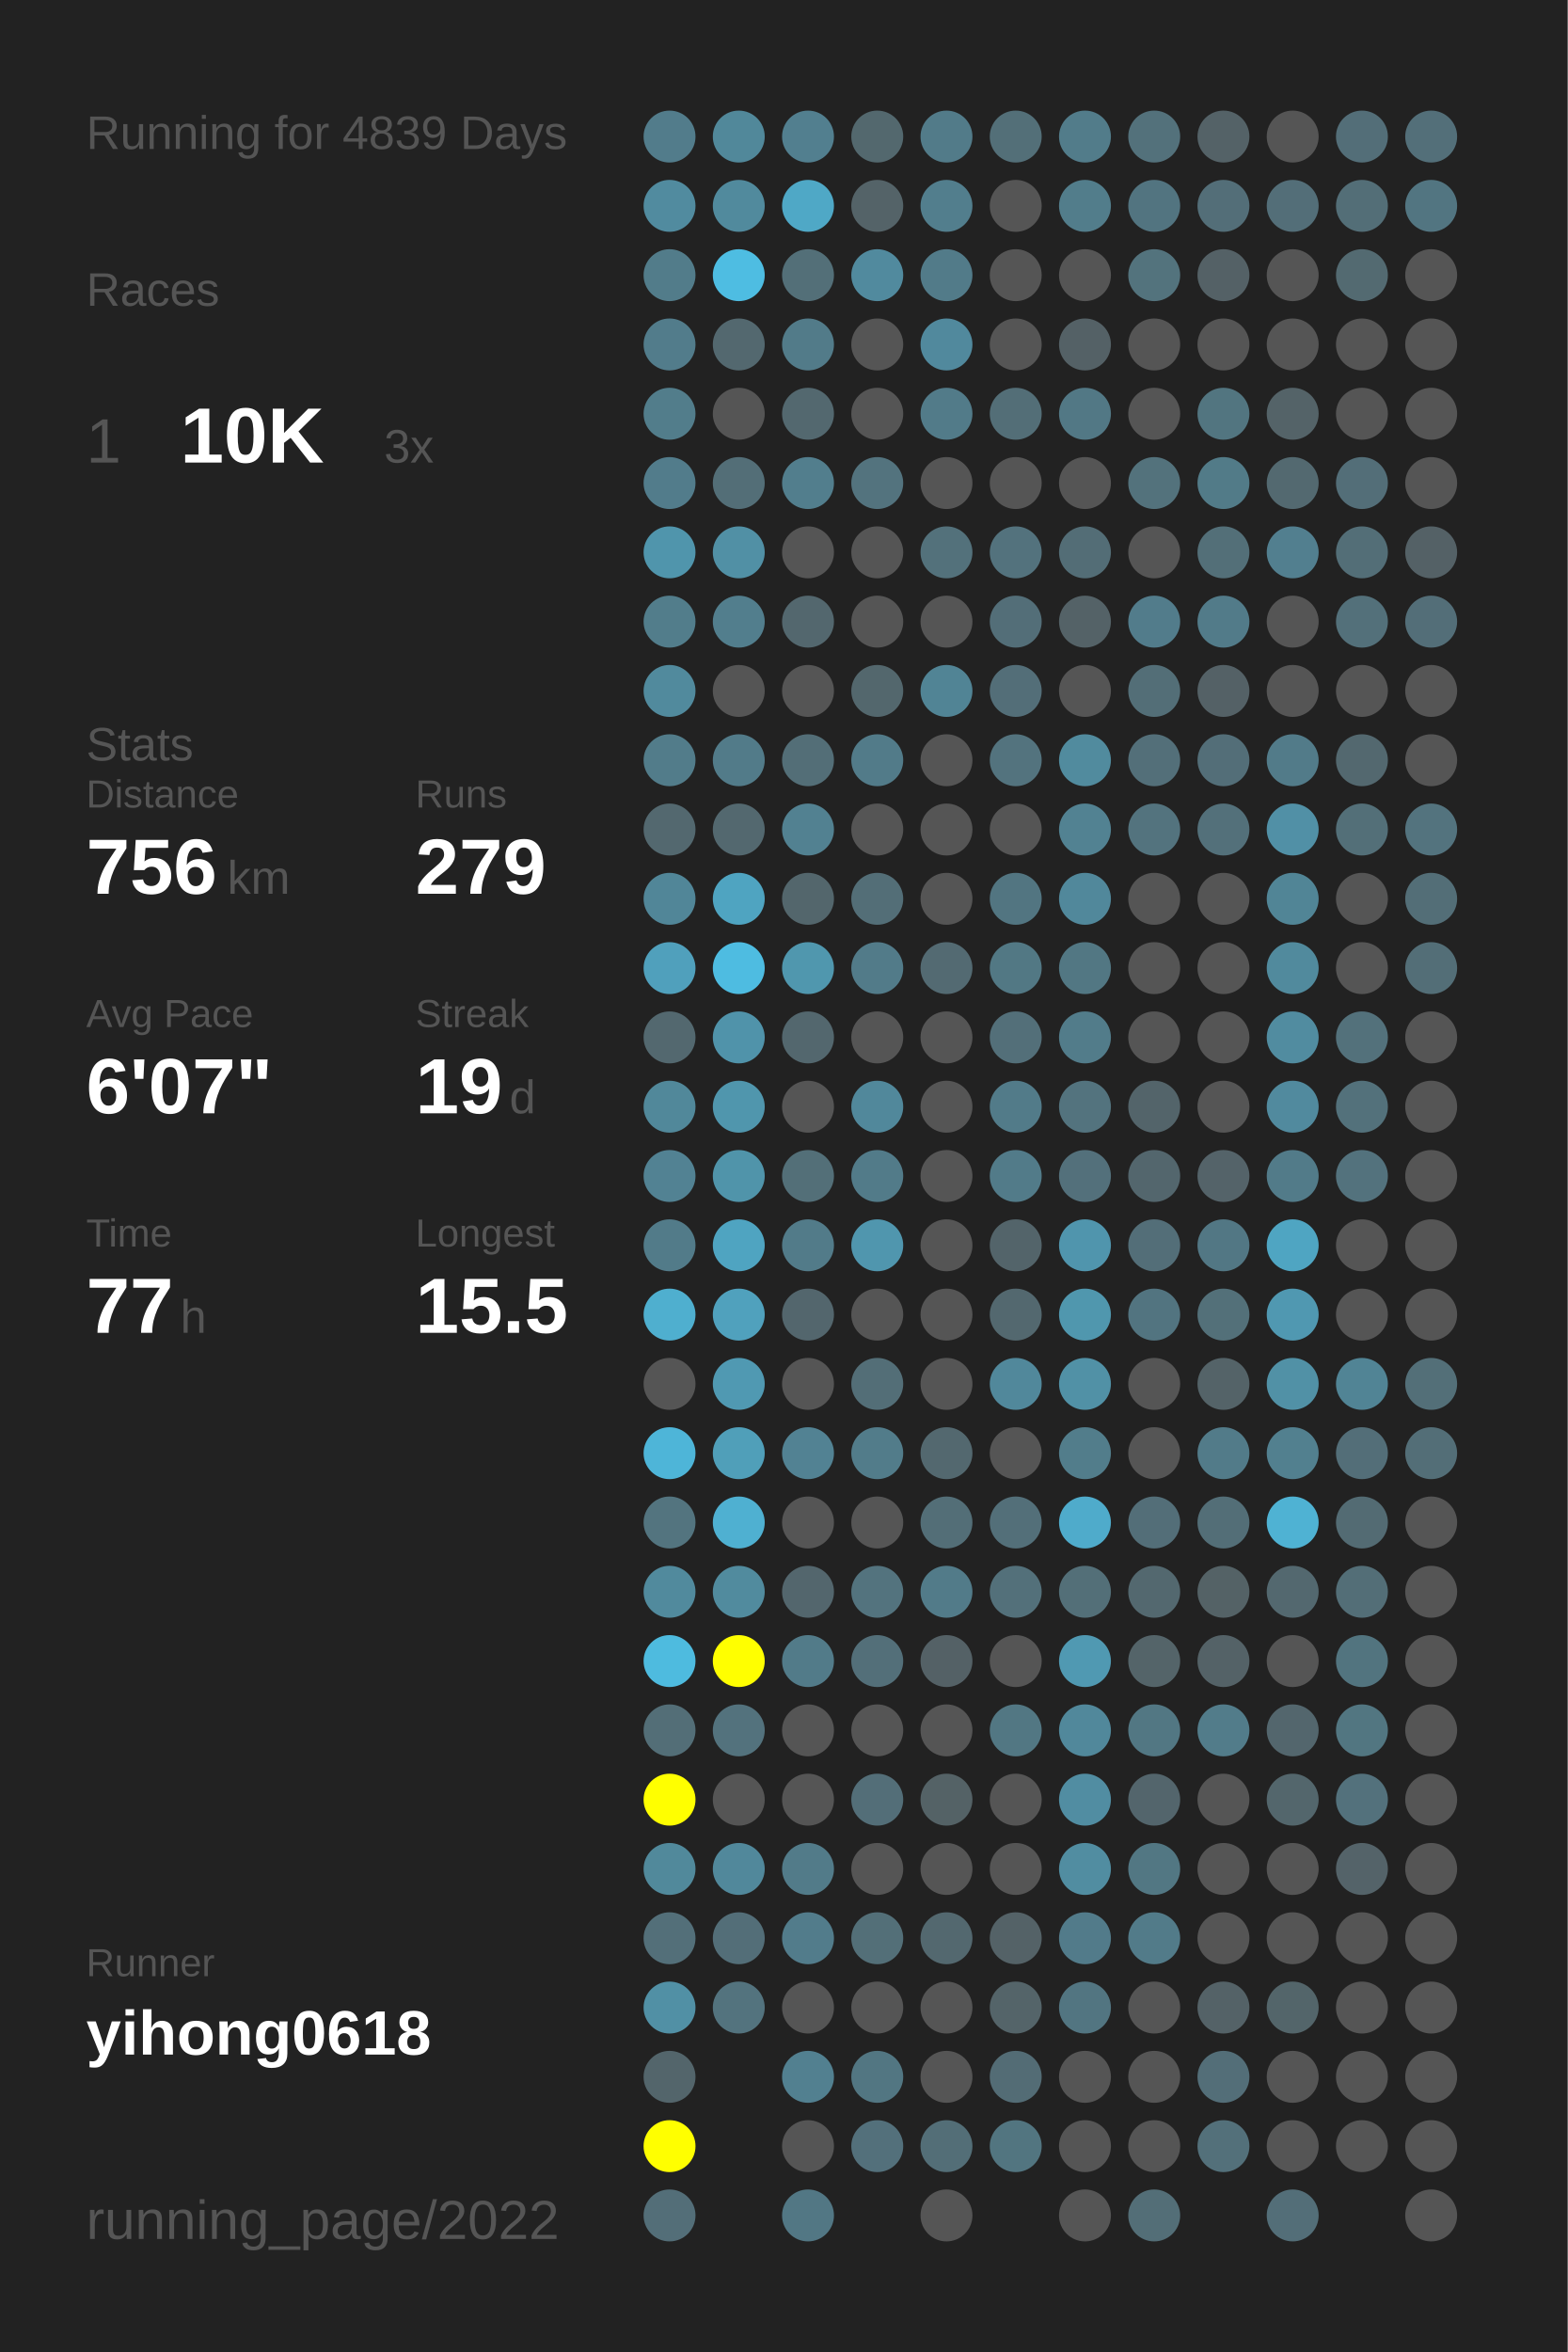
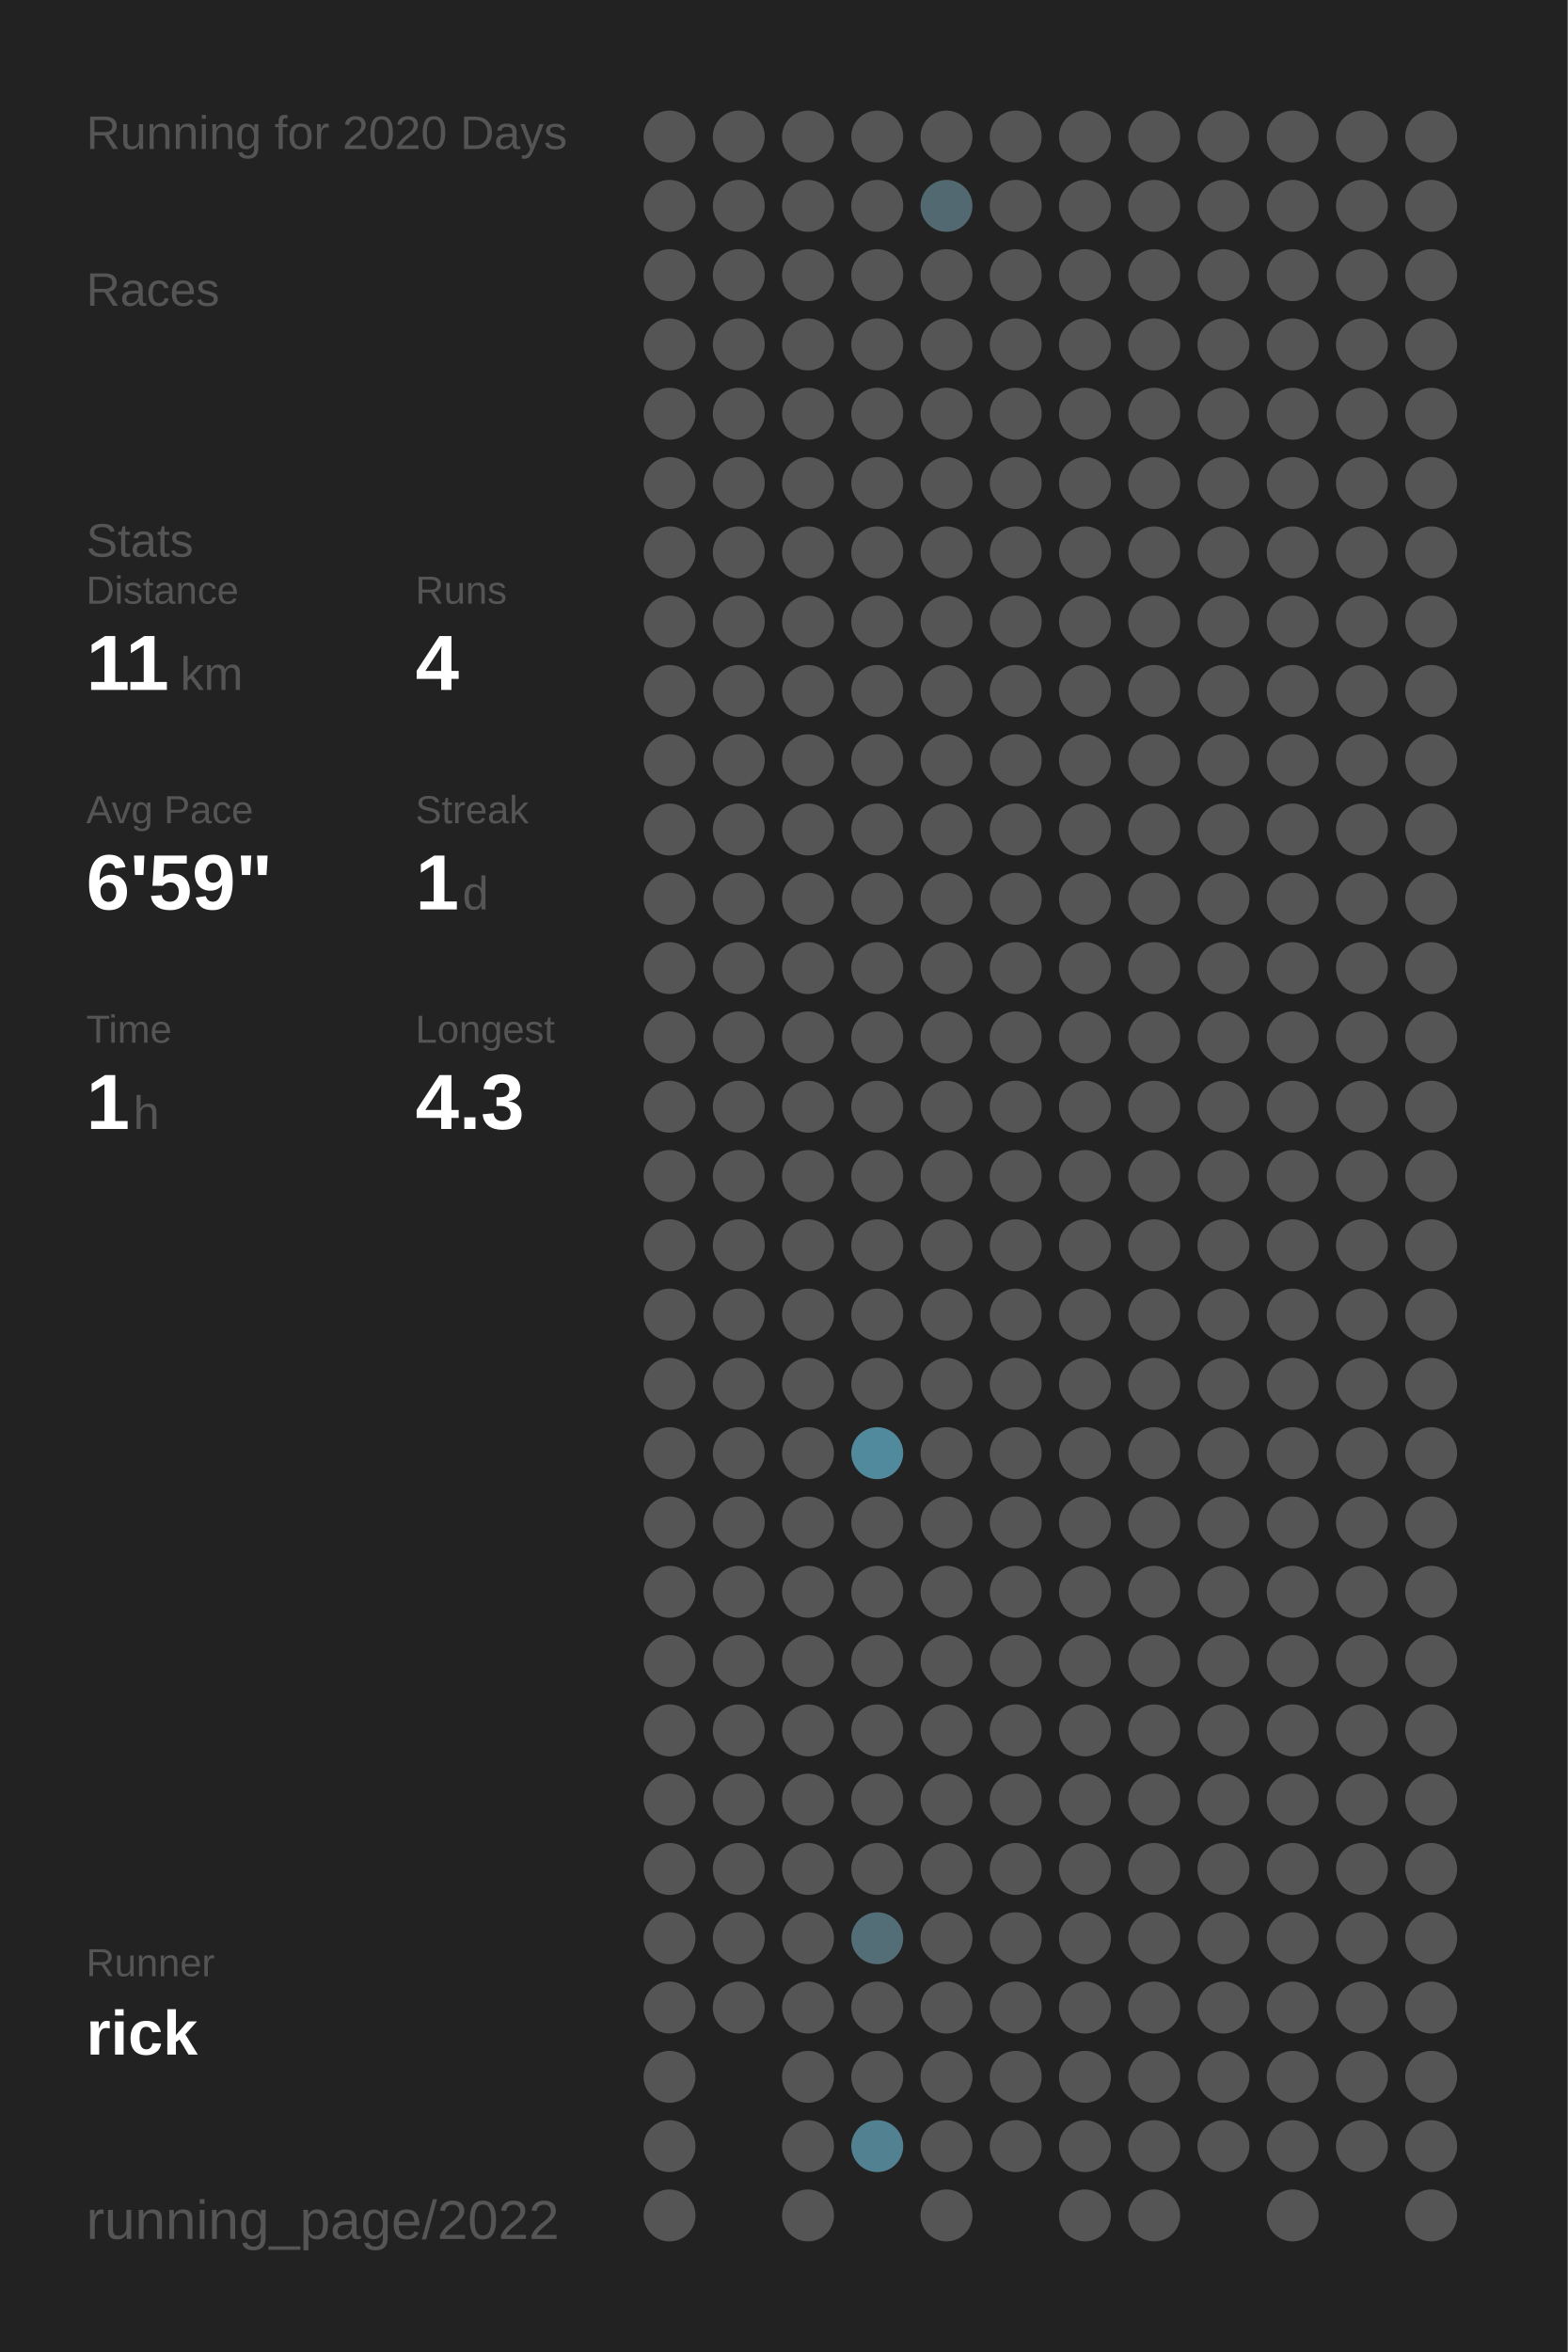
<svg xmlns="http://www.w3.org/2000/svg" baseProfile="full" height="300mm" version="1.1" viewBox="0,0,200,300" width="200mm">
  <defs />
  <rect fill="#222222" height="300" width="200" x="0" y="0" />
-   <text fill="#555555" style="font-size:6px; font-family:Arial;" x="11" y="19">Running for 4839 Days</text>
+   <text fill="#555555" style="font-size:6px; font-family:Arial;" x="11" y="19">Running for 2020 Days</text>
  <text fill="#555555" style="font-size:6px; font-family:Arial;" x="11" y="39">Races</text>
-   <text fill="#555555" style="font-size:8px; font-family:Arial;" x="11" y="59">1</text>
-   <text fill="#FFFFFF" style="font-size:10px; font-family:Arial; font-weight:bold;" x="23" y="59">10K</text>
-   <text fill="#555555" style="font-size:6px; font-family:Arial;" x="49" y="59">3x</text>
-   <text fill="#555555" style="font-size:6px; font-family:Arial;" x="11" y="97">Stats</text>
-   <text fill="#555555" style="font-size:5px; font-family:Arial;" x="11" y="103">Distance</text>
-   <text fill="#FFFFFF" style="font-size:10px; font-family:Arial; font-weight:bold;" x="11" y="114">756</text>
-   <text fill="#555555" style="font-size:6px; font-family:Arial;" x="29" y="114">km</text>
-   <text fill="#555555" style="font-size:5px; font-family:Arial;" x="53" y="103">Runs</text>
-   <text fill="#FFFFFF" style="font-size:10px; font-family:Arial; font-weight:bold;" x="53" y="114">279</text>
-   <text fill="#555555" style="font-size:5px; font-family:Arial;" x="11" y="131">Avg Pace</text>
-   <text fill="#FFFFFF" style="font-size:10px; font-family:Arial; font-weight:bold;" x="11" y="142">6'07"</text>
-   <text fill="#555555" style="font-size:5px; font-family:Arial;" x="53" y="131">Streak</text>
-   <text fill="#FFFFFF" style="font-size:10px; font-family:Arial; font-weight:bold;" x="53" y="142">19</text>
-   <text fill="#555555" style="font-size:6px; font-family:Arial;" x="65" y="142">d</text>
-   <text fill="#555555" style="font-size:5px; font-family:Arial;" x="11" y="159">Time</text>
-   <text fill="#FFFFFF" style="font-size:10px; font-family:Arial; font-weight:bold;" x="11" y="170">77</text>
-   <text fill="#555555" style="font-size:6px; font-family:Arial;" x="23" y="170">h</text>
-   <text fill="#555555" style="font-size:5px; font-family:Arial;" x="53" y="159">Longest</text>
-   <text fill="#FFFFFF" style="font-size:10px; font-family:Arial; font-weight:bold;" x="53" y="170">15.5</text>
+   <text fill="#555555" style="font-size:6px; font-family:Arial;" x="11" y="71">Stats</text>
+   <text fill="#555555" style="font-size:5px; font-family:Arial;" x="11" y="77">Distance</text>
+   <text fill="#FFFFFF" style="font-size:10px; font-family:Arial; font-weight:bold;" x="11" y="88">11</text>
+   <text fill="#555555" style="font-size:6px; font-family:Arial;" x="23" y="88">km</text>
+   <text fill="#555555" style="font-size:5px; font-family:Arial;" x="53" y="77">Runs</text>
+   <text fill="#FFFFFF" style="font-size:10px; font-family:Arial; font-weight:bold;" x="53" y="88">4</text>
+   <text fill="#555555" style="font-size:5px; font-family:Arial;" x="11" y="105">Avg Pace</text>
+   <text fill="#FFFFFF" style="font-size:10px; font-family:Arial; font-weight:bold;" x="11" y="116">6'59"</text>
+   <text fill="#555555" style="font-size:5px; font-family:Arial;" x="53" y="105">Streak</text>
+   <text fill="#FFFFFF" style="font-size:10px; font-family:Arial; font-weight:bold;" x="53" y="116">1</text>
+   <text fill="#555555" style="font-size:6px; font-family:Arial;" x="59" y="116">d</text>
+   <text fill="#555555" style="font-size:5px; font-family:Arial;" x="11" y="133">Time</text>
+   <text fill="#FFFFFF" style="font-size:10px; font-family:Arial; font-weight:bold;" x="11" y="144">1</text>
+   <text fill="#555555" style="font-size:6px; font-family:Arial;" x="17" y="144">h</text>
+   <text fill="#555555" style="font-size:5px; font-family:Arial;" x="53" y="133">Longest</text>
+   <text fill="#FFFFFF" style="font-size:10px; font-family:Arial; font-weight:bold;" x="53" y="144">4.3</text>
  <text fill="#555555" style="font-size:5px; font-family:Arial;" x="11" y="252.065">Runner</text>
-   <text fill="#FFFFFF" style="font-size:8px; font-family:Arial; font-weight:bold;" x="11" y="262.065">yihong0618</text>
+   <text fill="#FFFFFF" style="font-size:8px; font-family:Arial; font-weight:bold;" x="11" y="262.065">rick</text>
  <text fill="#555555" style="font-size:7px; font-family:Arial;" x="11" y="285.581">running_page/2022</text>
-   <circle cx="85.417" cy="17.419" fill="#527c8b" r="3.312" />
-   <circle cx="85.417" cy="26.258" fill="#518b9f" r="3.312" />
-   <circle cx="85.417" cy="35.097" fill="#527c8a" r="3.312" />
-   <circle cx="85.417" cy="43.935" fill="#527c8b" r="3.312" />
-   <circle cx="85.417" cy="52.774" fill="#527d8b" r="3.312" />
-   <circle cx="85.417" cy="61.613" fill="#527c8b" r="3.312" />
-   <circle cx="85.417" cy="70.452" fill="#5095ac" r="3.312" />
-   <circle cx="85.417" cy="79.29" fill="#527d8b" r="3.312" />
-   <circle cx="85.417" cy="88.129" fill="#518a9d" r="3.312" />
-   <circle cx="85.417" cy="96.968" fill="#527c8a" r="3.312" />
-   <circle cx="85.417" cy="105.806" fill="#53686f" r="3.312" />
-   <circle cx="85.417" cy="114.645" fill="#518698" r="3.312" />
-   <circle cx="85.417" cy="123.484" fill="#50a0bc" r="3.312" />
-   <circle cx="85.417" cy="132.323" fill="#53686f" r="3.312" />
-   <circle cx="85.417" cy="141.161" fill="#51889a" r="3.312" />
-   <circle cx="85.417" cy="150" fill="#528293" r="3.312" />
-   <circle cx="85.417" cy="158.839" fill="#527b89" r="3.312" />
-   <circle cx="85.417" cy="167.677" fill="#4fafcf" r="3.312" />
+   <circle cx="85.417" cy="17.419" fill="#555555" r="3.312" />
+   <circle cx="85.417" cy="26.258" fill="#555555" r="3.312" />
+   <circle cx="85.417" cy="35.097" fill="#555555" r="3.312" />
+   <circle cx="85.417" cy="43.935" fill="#555555" r="3.312" />
+   <circle cx="85.417" cy="52.774" fill="#555555" r="3.312" />
+   <circle cx="85.417" cy="61.613" fill="#555555" r="3.312" />
+   <circle cx="85.417" cy="70.452" fill="#555555" r="3.312" />
+   <circle cx="85.417" cy="79.29" fill="#555555" r="3.312" />
+   <circle cx="85.417" cy="88.129" fill="#555555" r="3.312" />
+   <circle cx="85.417" cy="96.968" fill="#555555" r="3.312" />
+   <circle cx="85.417" cy="105.806" fill="#555555" r="3.312" />
+   <circle cx="85.417" cy="114.645" fill="#555555" r="3.312" />
+   <circle cx="85.417" cy="123.484" fill="#555555" r="3.312" />
+   <circle cx="85.417" cy="132.323" fill="#555555" r="3.312" />
+   <circle cx="85.417" cy="141.161" fill="#555555" r="3.312" />
+   <circle cx="85.417" cy="150" fill="#555555" r="3.312" />
+   <circle cx="85.417" cy="158.839" fill="#555555" r="3.312" />
+   <circle cx="85.417" cy="167.677" fill="#555555" r="3.312" />
  <circle cx="85.417" cy="176.516" fill="#555555" r="3.312" />
-   <circle cx="85.417" cy="185.355" fill="#4eb5d8" r="3.312" />
-   <circle cx="85.417" cy="194.194" fill="#53747f" r="3.312" />
-   <circle cx="85.417" cy="203.032" fill="#518a9d" r="3.312" />
-   <circle cx="85.417" cy="211.871" fill="#4ebbdf" r="3.312" />
-   <circle cx="85.417" cy="220.71" fill="#536e77" r="3.312" />
-   <circle cx="85.417" cy="229.548" fill="#FFFF00" r="3.312" />
-   <circle cx="85.417" cy="238.387" fill="#51899b" r="3.312" />
-   <circle cx="85.417" cy="247.226" fill="#536f79" r="3.312" />
-   <circle cx="85.417" cy="256.065" fill="#5190a5" r="3.312" />
-   <circle cx="85.417" cy="264.903" fill="#53656b" r="3.312" />
-   <circle cx="85.417" cy="273.742" fill="#FFFF00" r="3.312" />
-   <circle cx="85.417" cy="282.581" fill="#536e78" r="3.312" />
-   <circle cx="94.25" cy="17.419" fill="#51889a" r="3.312" />
-   <circle cx="94.25" cy="26.258" fill="#518a9d" r="3.312" />
-   <circle cx="94.25" cy="35.097" fill="#4ebde2" r="3.312" />
-   <circle cx="94.25" cy="43.935" fill="#53686f" r="3.312" />
+   <circle cx="85.417" cy="185.355" fill="#555555" r="3.312" />
+   <circle cx="85.417" cy="194.194" fill="#555555" r="3.312" />
+   <circle cx="85.417" cy="203.032" fill="#555555" r="3.312" />
+   <circle cx="85.417" cy="211.871" fill="#555555" r="3.312" />
+   <circle cx="85.417" cy="220.71" fill="#555555" r="3.312" />
+   <circle cx="85.417" cy="229.548" fill="#555555" r="3.312" />
+   <circle cx="85.417" cy="238.387" fill="#555555" r="3.312" />
+   <circle cx="85.417" cy="247.226" fill="#555555" r="3.312" />
+   <circle cx="85.417" cy="256.065" fill="#555555" r="3.312" />
+   <circle cx="85.417" cy="264.903" fill="#555555" r="3.312" />
+   <circle cx="85.417" cy="273.742" fill="#555555" r="3.312" />
+   <circle cx="85.417" cy="282.581" fill="#555555" r="3.312" />
+   <circle cx="94.25" cy="17.419" fill="#555555" r="3.312" />
+   <circle cx="94.25" cy="26.258" fill="#555555" r="3.312" />
+   <circle cx="94.25" cy="35.097" fill="#555555" r="3.312" />
+   <circle cx="94.25" cy="43.935" fill="#555555" r="3.312" />
  <circle cx="94.25" cy="52.774" fill="#555555" r="3.312" />
-   <circle cx="94.25" cy="61.613" fill="#536e77" r="3.312" />
-   <circle cx="94.25" cy="70.452" fill="#5190a5" r="3.312" />
-   <circle cx="94.25" cy="79.29" fill="#527e8d" r="3.312" />
+   <circle cx="94.25" cy="61.613" fill="#555555" r="3.312" />
+   <circle cx="94.25" cy="70.452" fill="#555555" r="3.312" />
+   <circle cx="94.25" cy="79.29" fill="#555555" r="3.312" />
  <circle cx="94.25" cy="88.129" fill="#555555" r="3.312" />
-   <circle cx="94.25" cy="96.968" fill="#527b89" r="3.312" />
-   <circle cx="94.25" cy="105.806" fill="#53686f" r="3.312" />
-   <circle cx="94.25" cy="114.645" fill="#4fa4c1" r="3.312" />
-   <circle cx="94.25" cy="123.484" fill="#4ebce1" r="3.312" />
-   <circle cx="94.25" cy="132.323" fill="#5093aa" r="3.312" />
-   <circle cx="94.25" cy="141.161" fill="#5096ad" r="3.312" />
-   <circle cx="94.25" cy="150" fill="#5094aa" r="3.312" />
-   <circle cx="94.25" cy="158.839" fill="#4fa4c1" r="3.312" />
-   <circle cx="94.25" cy="167.677" fill="#50a1bd" r="3.312" />
-   <circle cx="94.25" cy="176.516" fill="#5099b2" r="3.312" />
-   <circle cx="94.25" cy="185.355" fill="#509fb9" r="3.312" />
-   <circle cx="94.25" cy="194.194" fill="#4fb0d1" r="3.312" />
-   <circle cx="94.25" cy="203.032" fill="#518b9e" r="3.312" />
-   <circle cx="94.25" cy="211.871" fill="#FFFF00" r="3.312" />
-   <circle cx="94.25" cy="220.71" fill="#53727d" r="3.312" />
+   <circle cx="94.25" cy="96.968" fill="#555555" r="3.312" />
+   <circle cx="94.25" cy="105.806" fill="#555555" r="3.312" />
+   <circle cx="94.25" cy="114.645" fill="#555555" r="3.312" />
+   <circle cx="94.25" cy="123.484" fill="#555555" r="3.312" />
+   <circle cx="94.25" cy="132.323" fill="#555555" r="3.312" />
+   <circle cx="94.25" cy="141.161" fill="#555555" r="3.312" />
+   <circle cx="94.25" cy="150" fill="#555555" r="3.312" />
+   <circle cx="94.25" cy="158.839" fill="#555555" r="3.312" />
+   <circle cx="94.25" cy="167.677" fill="#555555" r="3.312" />
+   <circle cx="94.25" cy="176.516" fill="#555555" r="3.312" />
+   <circle cx="94.25" cy="185.355" fill="#555555" r="3.312" />
+   <circle cx="94.25" cy="194.194" fill="#555555" r="3.312" />
+   <circle cx="94.25" cy="203.032" fill="#555555" r="3.312" />
+   <circle cx="94.25" cy="211.871" fill="#555555" r="3.312" />
+   <circle cx="94.25" cy="220.71" fill="#555555" r="3.312" />
  <circle cx="94.25" cy="229.548" fill="#555555" r="3.312" />
-   <circle cx="94.25" cy="238.387" fill="#51889b" r="3.312" />
-   <circle cx="94.25" cy="247.226" fill="#536e78" r="3.312" />
-   <circle cx="94.25" cy="256.065" fill="#53737e" r="3.312" />
-   <circle cx="103.083" cy="17.419" fill="#527f8f" r="3.312" />
-   <circle cx="103.083" cy="26.258" fill="#4fa8c6" r="3.312" />
-   <circle cx="103.083" cy="35.097" fill="#536f78" r="3.312" />
-   <circle cx="103.083" cy="43.935" fill="#527b89" r="3.312" />
-   <circle cx="103.083" cy="52.774" fill="#53686f" r="3.312" />
-   <circle cx="103.083" cy="61.613" fill="#527e8d" r="3.312" />
+   <circle cx="94.25" cy="238.387" fill="#555555" r="3.312" />
+   <circle cx="94.25" cy="247.226" fill="#555555" r="3.312" />
+   <circle cx="94.25" cy="256.065" fill="#555555" r="3.312" />
+   <circle cx="103.083" cy="17.419" fill="#555555" r="3.312" />
+   <circle cx="103.083" cy="26.258" fill="#555555" r="3.312" />
+   <circle cx="103.083" cy="35.097" fill="#555555" r="3.312" />
+   <circle cx="103.083" cy="43.935" fill="#555555" r="3.312" />
+   <circle cx="103.083" cy="52.774" fill="#555555" r="3.312" />
+   <circle cx="103.083" cy="61.613" fill="#555555" r="3.312" />
  <circle cx="103.083" cy="70.452" fill="#555555" r="3.312" />
-   <circle cx="103.083" cy="79.29" fill="#53676e" r="3.312" />
+   <circle cx="103.083" cy="79.29" fill="#555555" r="3.312" />
  <circle cx="103.083" cy="88.129" fill="#555555" r="3.312" />
-   <circle cx="103.083" cy="96.968" fill="#536e77" r="3.312" />
-   <circle cx="103.083" cy="105.806" fill="#528191" r="3.312" />
-   <circle cx="103.083" cy="114.645" fill="#53666c" r="3.312" />
-   <circle cx="103.083" cy="123.484" fill="#5097ae" r="3.312" />
-   <circle cx="103.083" cy="132.323" fill="#53676e" r="3.312" />
+   <circle cx="103.083" cy="96.968" fill="#555555" r="3.312" />
+   <circle cx="103.083" cy="105.806" fill="#555555" r="3.312" />
+   <circle cx="103.083" cy="114.645" fill="#555555" r="3.312" />
+   <circle cx="103.083" cy="123.484" fill="#555555" r="3.312" />
+   <circle cx="103.083" cy="132.323" fill="#555555" r="3.312" />
  <circle cx="103.083" cy="141.161" fill="#555555" r="3.312" />
-   <circle cx="103.083" cy="150" fill="#536f78" r="3.312" />
-   <circle cx="103.083" cy="158.839" fill="#527b89" r="3.312" />
-   <circle cx="103.083" cy="167.677" fill="#53666d" r="3.312" />
+   <circle cx="103.083" cy="150" fill="#555555" r="3.312" />
+   <circle cx="103.083" cy="158.839" fill="#555555" r="3.312" />
+   <circle cx="103.083" cy="167.677" fill="#555555" r="3.312" />
  <circle cx="103.083" cy="176.516" fill="#555555" r="3.312" />
-   <circle cx="103.083" cy="185.355" fill="#528293" r="3.312" />
+   <circle cx="103.083" cy="185.355" fill="#555555" r="3.312" />
  <circle cx="103.083" cy="194.194" fill="#555555" r="3.312" />
-   <circle cx="103.083" cy="203.032" fill="#53666d" r="3.312" />
-   <circle cx="103.083" cy="211.871" fill="#527b89" r="3.312" />
+   <circle cx="103.083" cy="203.032" fill="#555555" r="3.312" />
+   <circle cx="103.083" cy="211.871" fill="#555555" r="3.312" />
  <circle cx="103.083" cy="220.71" fill="#555555" r="3.312" />
  <circle cx="103.083" cy="229.548" fill="#555555" r="3.312" />
-   <circle cx="103.083" cy="238.387" fill="#527b89" r="3.312" />
-   <circle cx="103.083" cy="247.226" fill="#527c8b" r="3.312" />
+   <circle cx="103.083" cy="238.387" fill="#555555" r="3.312" />
+   <circle cx="103.083" cy="247.226" fill="#555555" r="3.312" />
  <circle cx="103.083" cy="256.065" fill="#555555" r="3.312" />
-   <circle cx="103.083" cy="264.903" fill="#528090" r="3.312" />
+   <circle cx="103.083" cy="264.903" fill="#555555" r="3.312" />
  <circle cx="103.083" cy="273.742" fill="#555555" r="3.312" />
-   <circle cx="103.083" cy="282.581" fill="#527784" r="3.312" />
-   <circle cx="111.917" cy="17.419" fill="#53686e" r="3.312" />
-   <circle cx="111.917" cy="26.258" fill="#546368" r="3.312" />
-   <circle cx="111.917" cy="35.097" fill="#518a9e" r="3.312" />
+   <circle cx="103.083" cy="282.581" fill="#555555" r="3.312" />
+   <circle cx="111.917" cy="17.419" fill="#555555" r="3.312" />
+   <circle cx="111.917" cy="26.258" fill="#555555" r="3.312" />
+   <circle cx="111.917" cy="35.097" fill="#555555" r="3.312" />
  <circle cx="111.917" cy="43.935" fill="#555555" r="3.312" />
  <circle cx="111.917" cy="52.774" fill="#555555" r="3.312" />
-   <circle cx="111.917" cy="61.613" fill="#53737e" r="3.312" />
+   <circle cx="111.917" cy="61.613" fill="#555555" r="3.312" />
  <circle cx="111.917" cy="70.452" fill="#555555" r="3.312" />
  <circle cx="111.917" cy="79.29" fill="#555555" r="3.312" />
-   <circle cx="111.917" cy="88.129" fill="#53676d" r="3.312" />
-   <circle cx="111.917" cy="96.968" fill="#527b89" r="3.312" />
+   <circle cx="111.917" cy="88.129" fill="#555555" r="3.312" />
+   <circle cx="111.917" cy="96.968" fill="#555555" r="3.312" />
  <circle cx="111.917" cy="105.806" fill="#555555" r="3.312" />
-   <circle cx="111.917" cy="114.645" fill="#536e77" r="3.312" />
-   <circle cx="111.917" cy="123.484" fill="#527b89" r="3.312" />
+   <circle cx="111.917" cy="114.645" fill="#555555" r="3.312" />
+   <circle cx="111.917" cy="123.484" fill="#555555" r="3.312" />
  <circle cx="111.917" cy="132.323" fill="#555555" r="3.312" />
-   <circle cx="111.917" cy="141.161" fill="#51889b" r="3.312" />
-   <circle cx="111.917" cy="150" fill="#527b89" r="3.312" />
-   <circle cx="111.917" cy="158.839" fill="#5096ae" r="3.312" />
+   <circle cx="111.917" cy="141.161" fill="#555555" r="3.312" />
+   <circle cx="111.917" cy="150" fill="#555555" r="3.312" />
+   <circle cx="111.917" cy="158.839" fill="#555555" r="3.312" />
  <circle cx="111.917" cy="167.677" fill="#555555" r="3.312" />
-   <circle cx="111.917" cy="176.516" fill="#536e77" r="3.312" />
-   <circle cx="111.917" cy="185.355" fill="#527c8a" r="3.312" />
+   <circle cx="111.917" cy="176.516" fill="#555555" r="3.312" />
+   <circle cx="111.917" cy="185.355" fill="#518a9d" r="3.312" />
  <circle cx="111.917" cy="194.194" fill="#555555" r="3.312" />
-   <circle cx="111.917" cy="203.032" fill="#53737e" r="3.312" />
-   <circle cx="111.917" cy="211.871" fill="#536f79" r="3.312" />
+   <circle cx="111.917" cy="203.032" fill="#555555" r="3.312" />
+   <circle cx="111.917" cy="211.871" fill="#555555" r="3.312" />
  <circle cx="111.917" cy="220.71" fill="#555555" r="3.312" />
-   <circle cx="111.917" cy="229.548" fill="#536e78" r="3.312" />
+   <circle cx="111.917" cy="229.548" fill="#555555" r="3.312" />
  <circle cx="111.917" cy="238.387" fill="#555555" r="3.312" />
-   <circle cx="111.917" cy="247.226" fill="#536f78" r="3.312" />
+   <circle cx="111.917" cy="247.226" fill="#536e77" r="3.312" />
  <circle cx="111.917" cy="256.065" fill="#555555" r="3.312" />
-   <circle cx="111.917" cy="264.903" fill="#527682" r="3.312" />
-   <circle cx="111.917" cy="273.742" fill="#53707b" r="3.312" />
-   <circle cx="120.75" cy="17.419" fill="#527b89" r="3.312" />
-   <circle cx="120.75" cy="26.258" fill="#527e8d" r="3.312" />
-   <circle cx="120.75" cy="35.097" fill="#527b89" r="3.312" />
-   <circle cx="120.75" cy="43.935" fill="#51899d" r="3.312" />
-   <circle cx="120.75" cy="52.774" fill="#527b89" r="3.312" />
+   <circle cx="111.917" cy="264.903" fill="#555555" r="3.312" />
+   <circle cx="111.917" cy="273.742" fill="#528191" r="3.312" />
+   <circle cx="120.75" cy="17.419" fill="#555555" r="3.312" />
+   <circle cx="120.75" cy="26.258" fill="#536971" r="3.312" />
+   <circle cx="120.75" cy="35.097" fill="#555555" r="3.312" />
+   <circle cx="120.75" cy="43.935" fill="#555555" r="3.312" />
+   <circle cx="120.75" cy="52.774" fill="#555555" r="3.312" />
  <circle cx="120.75" cy="61.613" fill="#555555" r="3.312" />
-   <circle cx="120.75" cy="70.452" fill="#53717b" r="3.312" />
+   <circle cx="120.75" cy="70.452" fill="#555555" r="3.312" />
  <circle cx="120.75" cy="79.29" fill="#555555" r="3.312" />
-   <circle cx="120.75" cy="88.129" fill="#518495" r="3.312" />
+   <circle cx="120.75" cy="88.129" fill="#555555" r="3.312" />
  <circle cx="120.75" cy="96.968" fill="#555555" r="3.312" />
  <circle cx="120.75" cy="105.806" fill="#555555" r="3.312" />
  <circle cx="120.75" cy="114.645" fill="#555555" r="3.312" />
-   <circle cx="120.75" cy="123.484" fill="#536a72" r="3.312" />
+   <circle cx="120.75" cy="123.484" fill="#555555" r="3.312" />
  <circle cx="120.75" cy="132.323" fill="#555555" r="3.312" />
  <circle cx="120.75" cy="141.161" fill="#555555" r="3.312" />
  <circle cx="120.75" cy="150" fill="#555555" r="3.312" />
  <circle cx="120.75" cy="158.839" fill="#555555" r="3.312" />
  <circle cx="120.75" cy="167.677" fill="#555555" r="3.312" />
  <circle cx="120.75" cy="176.516" fill="#555555" r="3.312" />
-   <circle cx="120.75" cy="185.355" fill="#53686f" r="3.312" />
-   <circle cx="120.75" cy="194.194" fill="#536e77" r="3.312" />
-   <circle cx="120.75" cy="203.032" fill="#527b89" r="3.312" />
-   <circle cx="120.75" cy="211.871" fill="#546166" r="3.312" />
+   <circle cx="120.75" cy="185.355" fill="#555555" r="3.312" />
+   <circle cx="120.75" cy="194.194" fill="#555555" r="3.312" />
+   <circle cx="120.75" cy="203.032" fill="#555555" r="3.312" />
+   <circle cx="120.75" cy="211.871" fill="#555555" r="3.312" />
  <circle cx="120.75" cy="220.71" fill="#555555" r="3.312" />
-   <circle cx="120.75" cy="229.548" fill="#546266" r="3.312" />
+   <circle cx="120.75" cy="229.548" fill="#555555" r="3.312" />
  <circle cx="120.75" cy="238.387" fill="#555555" r="3.312" />
-   <circle cx="120.75" cy="247.226" fill="#53686f" r="3.312" />
+   <circle cx="120.75" cy="247.226" fill="#555555" r="3.312" />
  <circle cx="120.75" cy="256.065" fill="#555555" r="3.312" />
  <circle cx="120.75" cy="264.903" fill="#555555" r="3.312" />
-   <circle cx="120.75" cy="273.742" fill="#536e77" r="3.312" />
+   <circle cx="120.75" cy="273.742" fill="#555555" r="3.312" />
  <circle cx="120.75" cy="282.581" fill="#555555" r="3.312" />
-   <circle cx="129.583" cy="17.419" fill="#536f78" r="3.312" />
+   <circle cx="129.583" cy="17.419" fill="#555555" r="3.312" />
  <circle cx="129.583" cy="26.258" fill="#555555" r="3.312" />
  <circle cx="129.583" cy="35.097" fill="#555555" r="3.312" />
  <circle cx="129.583" cy="43.935" fill="#555555" r="3.312" />
-   <circle cx="129.583" cy="52.774" fill="#536e77" r="3.312" />
+   <circle cx="129.583" cy="52.774" fill="#555555" r="3.312" />
  <circle cx="129.583" cy="61.613" fill="#555555" r="3.312" />
-   <circle cx="129.583" cy="70.452" fill="#53727d" r="3.312" />
-   <circle cx="129.583" cy="79.29" fill="#536e78" r="3.312" />
-   <circle cx="129.583" cy="88.129" fill="#536e78" r="3.312" />
-   <circle cx="129.583" cy="96.968" fill="#53737e" r="3.312" />
+   <circle cx="129.583" cy="70.452" fill="#555555" r="3.312" />
+   <circle cx="129.583" cy="79.29" fill="#555555" r="3.312" />
+   <circle cx="129.583" cy="88.129" fill="#555555" r="3.312" />
+   <circle cx="129.583" cy="96.968" fill="#555555" r="3.312" />
  <circle cx="129.583" cy="105.806" fill="#555555" r="3.312" />
-   <circle cx="129.583" cy="114.645" fill="#527581" r="3.312" />
-   <circle cx="129.583" cy="123.484" fill="#527884" r="3.312" />
-   <circle cx="129.583" cy="132.323" fill="#536f79" r="3.312" />
-   <circle cx="129.583" cy="141.161" fill="#527b89" r="3.312" />
-   <circle cx="129.583" cy="150" fill="#527b89" r="3.312" />
-   <circle cx="129.583" cy="158.839" fill="#53646a" r="3.312" />
-   <circle cx="129.583" cy="167.677" fill="#53686f" r="3.312" />
-   <circle cx="129.583" cy="176.516" fill="#51889b" r="3.312" />
+   <circle cx="129.583" cy="114.645" fill="#555555" r="3.312" />
+   <circle cx="129.583" cy="123.484" fill="#555555" r="3.312" />
+   <circle cx="129.583" cy="132.323" fill="#555555" r="3.312" />
+   <circle cx="129.583" cy="141.161" fill="#555555" r="3.312" />
+   <circle cx="129.583" cy="150" fill="#555555" r="3.312" />
+   <circle cx="129.583" cy="158.839" fill="#555555" r="3.312" />
+   <circle cx="129.583" cy="167.677" fill="#555555" r="3.312" />
+   <circle cx="129.583" cy="176.516" fill="#555555" r="3.312" />
  <circle cx="129.583" cy="185.355" fill="#555555" r="3.312" />
-   <circle cx="129.583" cy="194.194" fill="#536f79" r="3.312" />
-   <circle cx="129.583" cy="203.032" fill="#53707a" r="3.312" />
+   <circle cx="129.583" cy="194.194" fill="#555555" r="3.312" />
+   <circle cx="129.583" cy="203.032" fill="#555555" r="3.312" />
  <circle cx="129.583" cy="211.871" fill="#555555" r="3.312" />
-   <circle cx="129.583" cy="220.71" fill="#527783" r="3.312" />
+   <circle cx="129.583" cy="220.71" fill="#555555" r="3.312" />
  <circle cx="129.583" cy="229.548" fill="#555555" r="3.312" />
  <circle cx="129.583" cy="238.387" fill="#555555" r="3.312" />
-   <circle cx="129.583" cy="247.226" fill="#546267" r="3.312" />
-   <circle cx="129.583" cy="256.065" fill="#546469" r="3.312" />
-   <circle cx="129.583" cy="264.903" fill="#536c75" r="3.312" />
-   <circle cx="129.583" cy="273.742" fill="#527580" r="3.312" />
-   <circle cx="138.417" cy="17.419" fill="#527c8a" r="3.312" />
-   <circle cx="138.417" cy="26.258" fill="#527d8b" r="3.312" />
+   <circle cx="129.583" cy="247.226" fill="#555555" r="3.312" />
+   <circle cx="129.583" cy="256.065" fill="#555555" r="3.312" />
+   <circle cx="129.583" cy="264.903" fill="#555555" r="3.312" />
+   <circle cx="129.583" cy="273.742" fill="#555555" r="3.312" />
+   <circle cx="138.417" cy="17.419" fill="#555555" r="3.312" />
+   <circle cx="138.417" cy="26.258" fill="#555555" r="3.312" />
  <circle cx="138.417" cy="35.097" fill="#555555" r="3.312" />
-   <circle cx="138.417" cy="43.935" fill="#546166" r="3.312" />
-   <circle cx="138.417" cy="52.774" fill="#527885" r="3.312" />
+   <circle cx="138.417" cy="43.935" fill="#555555" r="3.312" />
+   <circle cx="138.417" cy="52.774" fill="#555555" r="3.312" />
  <circle cx="138.417" cy="61.613" fill="#555555" r="3.312" />
-   <circle cx="138.417" cy="70.452" fill="#536d76" r="3.312" />
-   <circle cx="138.417" cy="79.29" fill="#546267" r="3.312" />
+   <circle cx="138.417" cy="70.452" fill="#555555" r="3.312" />
+   <circle cx="138.417" cy="79.29" fill="#555555" r="3.312" />
  <circle cx="138.417" cy="88.129" fill="#555555" r="3.312" />
-   <circle cx="138.417" cy="96.968" fill="#518b9e" r="3.312" />
-   <circle cx="138.417" cy="105.806" fill="#528292" r="3.312" />
-   <circle cx="138.417" cy="114.645" fill="#51889b" r="3.312" />
-   <circle cx="138.417" cy="123.484" fill="#527783" r="3.312" />
-   <circle cx="138.417" cy="132.323" fill="#527c8a" r="3.312" />
-   <circle cx="138.417" cy="141.161" fill="#53737e" r="3.312" />
-   <circle cx="138.417" cy="150" fill="#53707b" r="3.312" />
-   <circle cx="138.417" cy="158.839" fill="#5095ad" r="3.312" />
-   <circle cx="138.417" cy="167.677" fill="#5097ae" r="3.312" />
-   <circle cx="138.417" cy="176.516" fill="#5191a6" r="3.312" />
-   <circle cx="138.417" cy="185.355" fill="#527d8b" r="3.312" />
-   <circle cx="138.417" cy="194.194" fill="#4fabcb" r="3.312" />
-   <circle cx="138.417" cy="203.032" fill="#536f78" r="3.312" />
-   <circle cx="138.417" cy="211.871" fill="#5099b2" r="3.312" />
-   <circle cx="138.417" cy="220.71" fill="#51889b" r="3.312" />
-   <circle cx="138.417" cy="229.548" fill="#518da2" r="3.312" />
-   <circle cx="138.417" cy="238.387" fill="#518da1" r="3.312" />
-   <circle cx="138.417" cy="247.226" fill="#527b8a" r="3.312" />
-   <circle cx="138.417" cy="256.065" fill="#527581" r="3.312" />
+   <circle cx="138.417" cy="96.968" fill="#555555" r="3.312" />
+   <circle cx="138.417" cy="105.806" fill="#555555" r="3.312" />
+   <circle cx="138.417" cy="114.645" fill="#555555" r="3.312" />
+   <circle cx="138.417" cy="123.484" fill="#555555" r="3.312" />
+   <circle cx="138.417" cy="132.323" fill="#555555" r="3.312" />
+   <circle cx="138.417" cy="141.161" fill="#555555" r="3.312" />
+   <circle cx="138.417" cy="150" fill="#555555" r="3.312" />
+   <circle cx="138.417" cy="158.839" fill="#555555" r="3.312" />
+   <circle cx="138.417" cy="167.677" fill="#555555" r="3.312" />
+   <circle cx="138.417" cy="176.516" fill="#555555" r="3.312" />
+   <circle cx="138.417" cy="185.355" fill="#555555" r="3.312" />
+   <circle cx="138.417" cy="194.194" fill="#555555" r="3.312" />
+   <circle cx="138.417" cy="203.032" fill="#555555" r="3.312" />
+   <circle cx="138.417" cy="211.871" fill="#555555" r="3.312" />
+   <circle cx="138.417" cy="220.71" fill="#555555" r="3.312" />
+   <circle cx="138.417" cy="229.548" fill="#555555" r="3.312" />
+   <circle cx="138.417" cy="238.387" fill="#555555" r="3.312" />
+   <circle cx="138.417" cy="247.226" fill="#555555" r="3.312" />
+   <circle cx="138.417" cy="256.065" fill="#555555" r="3.312" />
  <circle cx="138.417" cy="264.903" fill="#555555" r="3.312" />
  <circle cx="138.417" cy="273.742" fill="#555555" r="3.312" />
  <circle cx="138.417" cy="282.581" fill="#555555" r="3.312" />
-   <circle cx="147.25" cy="17.419" fill="#53717b" r="3.312" />
-   <circle cx="147.25" cy="26.258" fill="#527480" r="3.312" />
-   <circle cx="147.25" cy="35.097" fill="#53737d" r="3.312" />
+   <circle cx="147.25" cy="17.419" fill="#555555" r="3.312" />
+   <circle cx="147.25" cy="26.258" fill="#555555" r="3.312" />
+   <circle cx="147.25" cy="35.097" fill="#555555" r="3.312" />
  <circle cx="147.25" cy="43.935" fill="#555555" r="3.312" />
  <circle cx="147.25" cy="52.774" fill="#555555" r="3.312" />
-   <circle cx="147.25" cy="61.613" fill="#53727c" r="3.312" />
+   <circle cx="147.25" cy="61.613" fill="#555555" r="3.312" />
  <circle cx="147.25" cy="70.452" fill="#555555" r="3.312" />
-   <circle cx="147.25" cy="79.29" fill="#527c8b" r="3.312" />
-   <circle cx="147.25" cy="88.129" fill="#536e77" r="3.312" />
-   <circle cx="147.25" cy="96.968" fill="#536f79" r="3.312" />
-   <circle cx="147.25" cy="105.806" fill="#53737e" r="3.312" />
+   <circle cx="147.25" cy="79.29" fill="#555555" r="3.312" />
+   <circle cx="147.25" cy="88.129" fill="#555555" r="3.312" />
+   <circle cx="147.25" cy="96.968" fill="#555555" r="3.312" />
+   <circle cx="147.25" cy="105.806" fill="#555555" r="3.312" />
  <circle cx="147.25" cy="114.645" fill="#555555" r="3.312" />
  <circle cx="147.25" cy="123.484" fill="#555555" r="3.312" />
  <circle cx="147.25" cy="132.323" fill="#555555" r="3.312" />
-   <circle cx="147.25" cy="141.161" fill="#53646a" r="3.312" />
-   <circle cx="147.25" cy="150" fill="#53666d" r="3.312" />
-   <circle cx="147.25" cy="158.839" fill="#536e78" r="3.312" />
-   <circle cx="147.25" cy="167.677" fill="#527480" r="3.312" />
+   <circle cx="147.25" cy="141.161" fill="#555555" r="3.312" />
+   <circle cx="147.25" cy="150" fill="#555555" r="3.312" />
+   <circle cx="147.25" cy="158.839" fill="#555555" r="3.312" />
+   <circle cx="147.25" cy="167.677" fill="#555555" r="3.312" />
  <circle cx="147.25" cy="176.516" fill="#555555" r="3.312" />
  <circle cx="147.25" cy="185.355" fill="#555555" r="3.312" />
-   <circle cx="147.25" cy="194.194" fill="#536e78" r="3.312" />
-   <circle cx="147.25" cy="203.032" fill="#53686f" r="3.312" />
-   <circle cx="147.25" cy="211.871" fill="#546469" r="3.312" />
-   <circle cx="147.25" cy="220.71" fill="#527783" r="3.312" />
-   <circle cx="147.25" cy="229.548" fill="#53656c" r="3.312" />
-   <circle cx="147.25" cy="238.387" fill="#527783" r="3.312" />
-   <circle cx="147.25" cy="247.226" fill="#527b89" r="3.312" />
+   <circle cx="147.25" cy="194.194" fill="#555555" r="3.312" />
+   <circle cx="147.25" cy="203.032" fill="#555555" r="3.312" />
+   <circle cx="147.25" cy="211.871" fill="#555555" r="3.312" />
+   <circle cx="147.25" cy="220.71" fill="#555555" r="3.312" />
+   <circle cx="147.25" cy="229.548" fill="#555555" r="3.312" />
+   <circle cx="147.25" cy="238.387" fill="#555555" r="3.312" />
+   <circle cx="147.25" cy="247.226" fill="#555555" r="3.312" />
  <circle cx="147.25" cy="256.065" fill="#555555" r="3.312" />
  <circle cx="147.25" cy="264.903" fill="#555555" r="3.312" />
  <circle cx="147.25" cy="273.742" fill="#555555" r="3.312" />
-   <circle cx="147.25" cy="282.581" fill="#536e77" r="3.312" />
-   <circle cx="156.083" cy="17.419" fill="#546267" r="3.312" />
-   <circle cx="156.083" cy="26.258" fill="#536e78" r="3.312" />
-   <circle cx="156.083" cy="35.097" fill="#546166" r="3.312" />
+   <circle cx="147.25" cy="282.581" fill="#555555" r="3.312" />
+   <circle cx="156.083" cy="17.419" fill="#555555" r="3.312" />
+   <circle cx="156.083" cy="26.258" fill="#555555" r="3.312" />
+   <circle cx="156.083" cy="35.097" fill="#555555" r="3.312" />
  <circle cx="156.083" cy="43.935" fill="#555555" r="3.312" />
-   <circle cx="156.083" cy="52.774" fill="#527580" r="3.312" />
-   <circle cx="156.083" cy="61.613" fill="#527b88" r="3.312" />
-   <circle cx="156.083" cy="70.452" fill="#536f78" r="3.312" />
-   <circle cx="156.083" cy="79.29" fill="#527b89" r="3.312" />
-   <circle cx="156.083" cy="88.129" fill="#546166" r="3.312" />
-   <circle cx="156.083" cy="96.968" fill="#536e78" r="3.312" />
-   <circle cx="156.083" cy="105.806" fill="#53707a" r="3.312" />
+   <circle cx="156.083" cy="52.774" fill="#555555" r="3.312" />
+   <circle cx="156.083" cy="61.613" fill="#555555" r="3.312" />
+   <circle cx="156.083" cy="70.452" fill="#555555" r="3.312" />
+   <circle cx="156.083" cy="79.29" fill="#555555" r="3.312" />
+   <circle cx="156.083" cy="88.129" fill="#555555" r="3.312" />
+   <circle cx="156.083" cy="96.968" fill="#555555" r="3.312" />
+   <circle cx="156.083" cy="105.806" fill="#555555" r="3.312" />
  <circle cx="156.083" cy="114.645" fill="#555555" r="3.312" />
  <circle cx="156.083" cy="123.484" fill="#555555" r="3.312" />
  <circle cx="156.083" cy="132.323" fill="#555555" r="3.312" />
  <circle cx="156.083" cy="141.161" fill="#555555" r="3.312" />
-   <circle cx="156.083" cy="150" fill="#546369" r="3.312" />
-   <circle cx="156.083" cy="158.839" fill="#527784" r="3.312" />
-   <circle cx="156.083" cy="167.677" fill="#537079" r="3.312" />
-   <circle cx="156.083" cy="176.516" fill="#546368" r="3.312" />
-   <circle cx="156.083" cy="185.355" fill="#527b89" r="3.312" />
-   <circle cx="156.083" cy="194.194" fill="#536e77" r="3.312" />
-   <circle cx="156.083" cy="203.032" fill="#546266" r="3.312" />
-   <circle cx="156.083" cy="211.871" fill="#546267" r="3.312" />
-   <circle cx="156.083" cy="220.71" fill="#527c8a" r="3.312" />
+   <circle cx="156.083" cy="150" fill="#555555" r="3.312" />
+   <circle cx="156.083" cy="158.839" fill="#555555" r="3.312" />
+   <circle cx="156.083" cy="167.677" fill="#555555" r="3.312" />
+   <circle cx="156.083" cy="176.516" fill="#555555" r="3.312" />
+   <circle cx="156.083" cy="185.355" fill="#555555" r="3.312" />
+   <circle cx="156.083" cy="194.194" fill="#555555" r="3.312" />
+   <circle cx="156.083" cy="203.032" fill="#555555" r="3.312" />
+   <circle cx="156.083" cy="211.871" fill="#555555" r="3.312" />
+   <circle cx="156.083" cy="220.71" fill="#555555" r="3.312" />
  <circle cx="156.083" cy="229.548" fill="#555555" r="3.312" />
  <circle cx="156.083" cy="238.387" fill="#555555" r="3.312" />
  <circle cx="156.083" cy="247.226" fill="#555555" r="3.312" />
-   <circle cx="156.083" cy="256.065" fill="#546267" r="3.312" />
-   <circle cx="156.083" cy="264.903" fill="#536e78" r="3.312" />
-   <circle cx="156.083" cy="273.742" fill="#53707a" r="3.312" />
+   <circle cx="156.083" cy="256.065" fill="#555555" r="3.312" />
+   <circle cx="156.083" cy="264.903" fill="#555555" r="3.312" />
+   <circle cx="156.083" cy="273.742" fill="#555555" r="3.312" />
  <circle cx="164.917" cy="17.419" fill="#555555" r="3.312" />
-   <circle cx="164.917" cy="26.258" fill="#536e78" r="3.312" />
+   <circle cx="164.917" cy="26.258" fill="#555555" r="3.312" />
  <circle cx="164.917" cy="35.097" fill="#555555" r="3.312" />
  <circle cx="164.917" cy="43.935" fill="#555555" r="3.312" />
-   <circle cx="164.917" cy="52.774" fill="#546368" r="3.312" />
-   <circle cx="164.917" cy="61.613" fill="#536970" r="3.312" />
-   <circle cx="164.917" cy="70.452" fill="#527f8f" r="3.312" />
+   <circle cx="164.917" cy="52.774" fill="#555555" r="3.312" />
+   <circle cx="164.917" cy="61.613" fill="#555555" r="3.312" />
+   <circle cx="164.917" cy="70.452" fill="#555555" r="3.312" />
  <circle cx="164.917" cy="79.29" fill="#555555" r="3.312" />
  <circle cx="164.917" cy="88.129" fill="#555555" r="3.312" />
-   <circle cx="164.917" cy="96.968" fill="#527b89" r="3.312" />
-   <circle cx="164.917" cy="105.806" fill="#5190a6" r="3.312" />
-   <circle cx="164.917" cy="114.645" fill="#518596" r="3.312" />
-   <circle cx="164.917" cy="123.484" fill="#518a9d" r="3.312" />
-   <circle cx="164.917" cy="132.323" fill="#518ca0" r="3.312" />
-   <circle cx="164.917" cy="141.161" fill="#518a9e" r="3.312" />
-   <circle cx="164.917" cy="150" fill="#527b89" r="3.312" />
-   <circle cx="164.917" cy="158.839" fill="#4fa5c2" r="3.312" />
-   <circle cx="164.917" cy="167.677" fill="#5098b1" r="3.312" />
-   <circle cx="164.917" cy="176.516" fill="#5191a6" r="3.312" />
-   <circle cx="164.917" cy="185.355" fill="#52808f" r="3.312" />
-   <circle cx="164.917" cy="194.194" fill="#4fb2d3" r="3.312" />
-   <circle cx="164.917" cy="203.032" fill="#53686f" r="3.312" />
+   <circle cx="164.917" cy="96.968" fill="#555555" r="3.312" />
+   <circle cx="164.917" cy="105.806" fill="#555555" r="3.312" />
+   <circle cx="164.917" cy="114.645" fill="#555555" r="3.312" />
+   <circle cx="164.917" cy="123.484" fill="#555555" r="3.312" />
+   <circle cx="164.917" cy="132.323" fill="#555555" r="3.312" />
+   <circle cx="164.917" cy="141.161" fill="#555555" r="3.312" />
+   <circle cx="164.917" cy="150" fill="#555555" r="3.312" />
+   <circle cx="164.917" cy="158.839" fill="#555555" r="3.312" />
+   <circle cx="164.917" cy="167.677" fill="#555555" r="3.312" />
+   <circle cx="164.917" cy="176.516" fill="#555555" r="3.312" />
+   <circle cx="164.917" cy="185.355" fill="#555555" r="3.312" />
+   <circle cx="164.917" cy="194.194" fill="#555555" r="3.312" />
+   <circle cx="164.917" cy="203.032" fill="#555555" r="3.312" />
  <circle cx="164.917" cy="211.871" fill="#555555" r="3.312" />
-   <circle cx="164.917" cy="220.71" fill="#53666d" r="3.312" />
-   <circle cx="164.917" cy="229.548" fill="#53666c" r="3.312" />
+   <circle cx="164.917" cy="220.71" fill="#555555" r="3.312" />
+   <circle cx="164.917" cy="229.548" fill="#555555" r="3.312" />
  <circle cx="164.917" cy="238.387" fill="#555555" r="3.312" />
  <circle cx="164.917" cy="247.226" fill="#555555" r="3.312" />
-   <circle cx="164.917" cy="256.065" fill="#53656a" r="3.312" />
+   <circle cx="164.917" cy="256.065" fill="#555555" r="3.312" />
  <circle cx="164.917" cy="264.903" fill="#555555" r="3.312" />
  <circle cx="164.917" cy="273.742" fill="#555555" r="3.312" />
-   <circle cx="164.917" cy="282.581" fill="#536e78" r="3.312" />
-   <circle cx="173.75" cy="17.419" fill="#536e78" r="3.312" />
-   <circle cx="173.75" cy="26.258" fill="#536e77" r="3.312" />
-   <circle cx="173.75" cy="35.097" fill="#536a71" r="3.312" />
+   <circle cx="164.917" cy="282.581" fill="#555555" r="3.312" />
+   <circle cx="173.75" cy="17.419" fill="#555555" r="3.312" />
+   <circle cx="173.75" cy="26.258" fill="#555555" r="3.312" />
+   <circle cx="173.75" cy="35.097" fill="#555555" r="3.312" />
  <circle cx="173.75" cy="43.935" fill="#555555" r="3.312" />
  <circle cx="173.75" cy="52.774" fill="#555555" r="3.312" />
-   <circle cx="173.75" cy="61.613" fill="#536e78" r="3.312" />
-   <circle cx="173.75" cy="70.452" fill="#536e77" r="3.312" />
-   <circle cx="173.75" cy="79.29" fill="#53707a" r="3.312" />
+   <circle cx="173.75" cy="61.613" fill="#555555" r="3.312" />
+   <circle cx="173.75" cy="70.452" fill="#555555" r="3.312" />
+   <circle cx="173.75" cy="79.29" fill="#555555" r="3.312" />
  <circle cx="173.75" cy="88.129" fill="#555555" r="3.312" />
-   <circle cx="173.75" cy="96.968" fill="#53686f" r="3.312" />
-   <circle cx="173.75" cy="105.806" fill="#536f78" r="3.312" />
+   <circle cx="173.75" cy="96.968" fill="#555555" r="3.312" />
+   <circle cx="173.75" cy="105.806" fill="#555555" r="3.312" />
  <circle cx="173.75" cy="114.645" fill="#555555" r="3.312" />
  <circle cx="173.75" cy="123.484" fill="#555555" r="3.312" />
-   <circle cx="173.75" cy="132.323" fill="#53717b" r="3.312" />
-   <circle cx="173.75" cy="141.161" fill="#53717b" r="3.312" />
-   <circle cx="173.75" cy="150" fill="#53727d" r="3.312" />
+   <circle cx="173.75" cy="132.323" fill="#555555" r="3.312" />
+   <circle cx="173.75" cy="141.161" fill="#555555" r="3.312" />
+   <circle cx="173.75" cy="150" fill="#555555" r="3.312" />
  <circle cx="173.75" cy="158.839" fill="#555555" r="3.312" />
  <circle cx="173.75" cy="167.677" fill="#555555" r="3.312" />
-   <circle cx="173.75" cy="176.516" fill="#518495" r="3.312" />
-   <circle cx="173.75" cy="185.355" fill="#536e78" r="3.312" />
-   <circle cx="173.75" cy="194.194" fill="#536b73" r="3.312" />
-   <circle cx="173.75" cy="203.032" fill="#536e77" r="3.312" />
-   <circle cx="173.75" cy="211.871" fill="#52747f" r="3.312" />
-   <circle cx="173.75" cy="220.71" fill="#527681" r="3.312" />
-   <circle cx="173.75" cy="229.548" fill="#53717c" r="3.312" />
-   <circle cx="173.75" cy="238.387" fill="#546369" r="3.312" />
+   <circle cx="173.75" cy="176.516" fill="#555555" r="3.312" />
+   <circle cx="173.75" cy="185.355" fill="#555555" r="3.312" />
+   <circle cx="173.75" cy="194.194" fill="#555555" r="3.312" />
+   <circle cx="173.75" cy="203.032" fill="#555555" r="3.312" />
+   <circle cx="173.75" cy="211.871" fill="#555555" r="3.312" />
+   <circle cx="173.75" cy="220.71" fill="#555555" r="3.312" />
+   <circle cx="173.75" cy="229.548" fill="#555555" r="3.312" />
+   <circle cx="173.75" cy="238.387" fill="#555555" r="3.312" />
  <circle cx="173.75" cy="247.226" fill="#555555" r="3.312" />
  <circle cx="173.75" cy="256.065" fill="#555555" r="3.312" />
  <circle cx="173.75" cy="264.903" fill="#555555" r="3.312" />
  <circle cx="173.75" cy="273.742" fill="#555555" r="3.312" />
-   <circle cx="182.583" cy="17.419" fill="#536f79" r="3.312" />
-   <circle cx="182.583" cy="26.258" fill="#527581" r="3.312" />
+   <circle cx="182.583" cy="17.419" fill="#555555" r="3.312" />
+   <circle cx="182.583" cy="26.258" fill="#555555" r="3.312" />
  <circle cx="182.583" cy="35.097" fill="#555555" r="3.312" />
  <circle cx="182.583" cy="43.935" fill="#555555" r="3.312" />
  <circle cx="182.583" cy="52.774" fill="#555555" r="3.312" />
  <circle cx="182.583" cy="61.613" fill="#555555" r="3.312" />
-   <circle cx="182.583" cy="70.452" fill="#546166" r="3.312" />
-   <circle cx="182.583" cy="79.29" fill="#536e78" r="3.312" />
+   <circle cx="182.583" cy="70.452" fill="#555555" r="3.312" />
+   <circle cx="182.583" cy="79.29" fill="#555555" r="3.312" />
  <circle cx="182.583" cy="88.129" fill="#555555" r="3.312" />
  <circle cx="182.583" cy="96.968" fill="#555555" r="3.312" />
-   <circle cx="182.583" cy="105.806" fill="#53737e" r="3.312" />
-   <circle cx="182.583" cy="114.645" fill="#536e77" r="3.312" />
-   <circle cx="182.583" cy="123.484" fill="#536e77" r="3.312" />
+   <circle cx="182.583" cy="105.806" fill="#555555" r="3.312" />
+   <circle cx="182.583" cy="114.645" fill="#555555" r="3.312" />
+   <circle cx="182.583" cy="123.484" fill="#555555" r="3.312" />
  <circle cx="182.583" cy="132.323" fill="#555555" r="3.312" />
  <circle cx="182.583" cy="141.161" fill="#555555" r="3.312" />
  <circle cx="182.583" cy="150" fill="#555555" r="3.312" />
  <circle cx="182.583" cy="158.839" fill="#555555" r="3.312" />
  <circle cx="182.583" cy="167.677" fill="#555555" r="3.312" />
-   <circle cx="182.583" cy="176.516" fill="#536f78" r="3.312" />
-   <circle cx="182.583" cy="185.355" fill="#536e77" r="3.312" />
+   <circle cx="182.583" cy="176.516" fill="#555555" r="3.312" />
+   <circle cx="182.583" cy="185.355" fill="#555555" r="3.312" />
  <circle cx="182.583" cy="194.194" fill="#555555" r="3.312" />
  <circle cx="182.583" cy="203.032" fill="#555555" r="3.312" />
  <circle cx="182.583" cy="211.871" fill="#555555" r="3.312" />
  <circle cx="182.583" cy="220.71" fill="#555555" r="3.312" />
  <circle cx="182.583" cy="229.548" fill="#555555" r="3.312" />
  <circle cx="182.583" cy="238.387" fill="#555555" r="3.312" />
  <circle cx="182.583" cy="247.226" fill="#555555" r="3.312" />
  <circle cx="182.583" cy="256.065" fill="#555555" r="3.312" />
  <circle cx="182.583" cy="264.903" fill="#555555" r="3.312" />
  <circle cx="182.583" cy="273.742" fill="#555555" r="3.312" />
  <circle cx="182.583" cy="282.581" fill="#555555" r="3.312" />
</svg>
